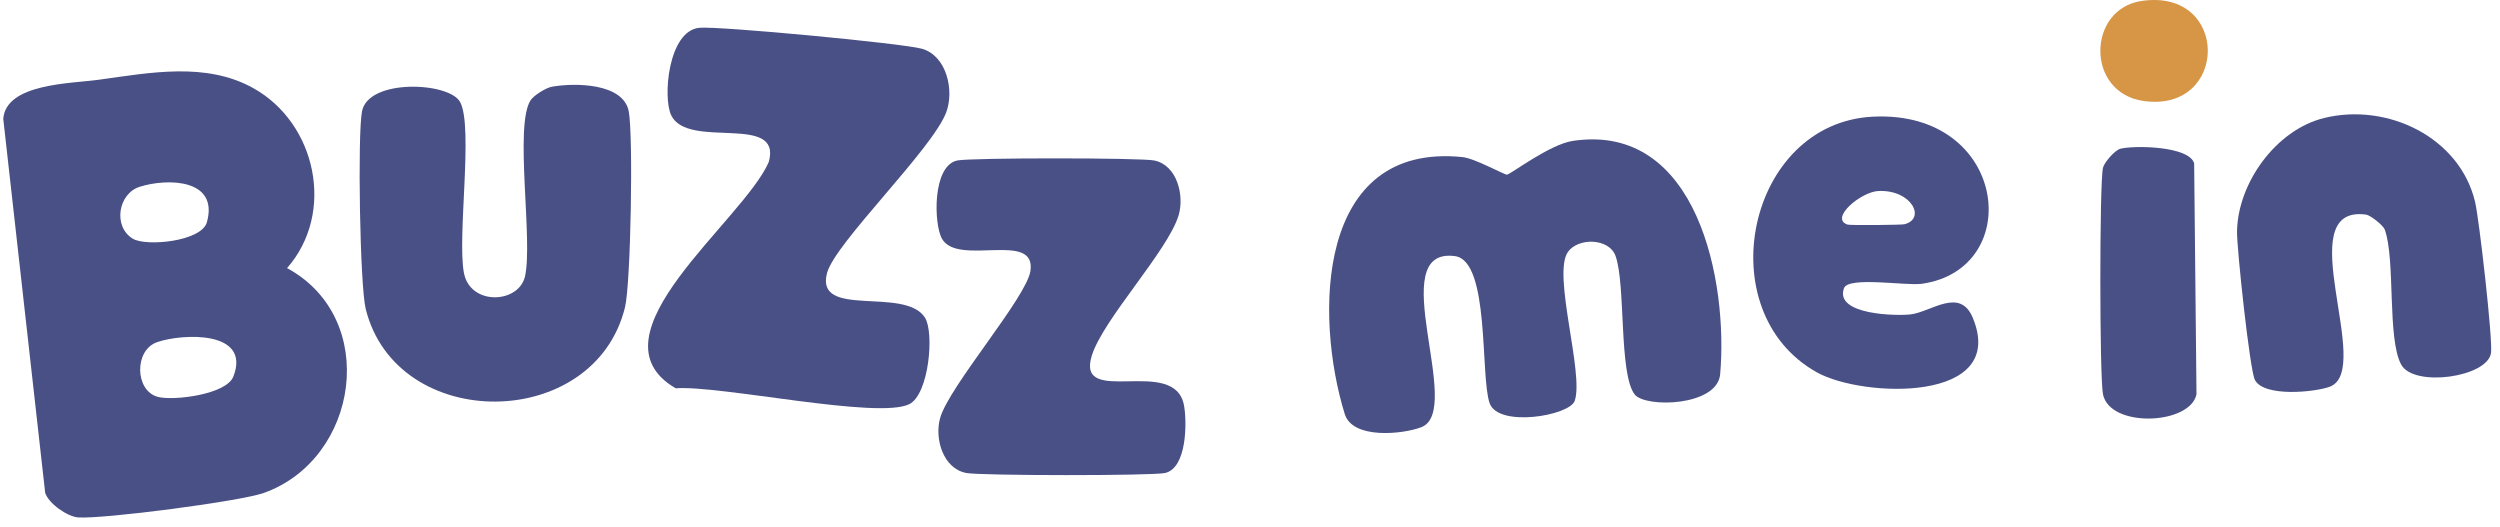
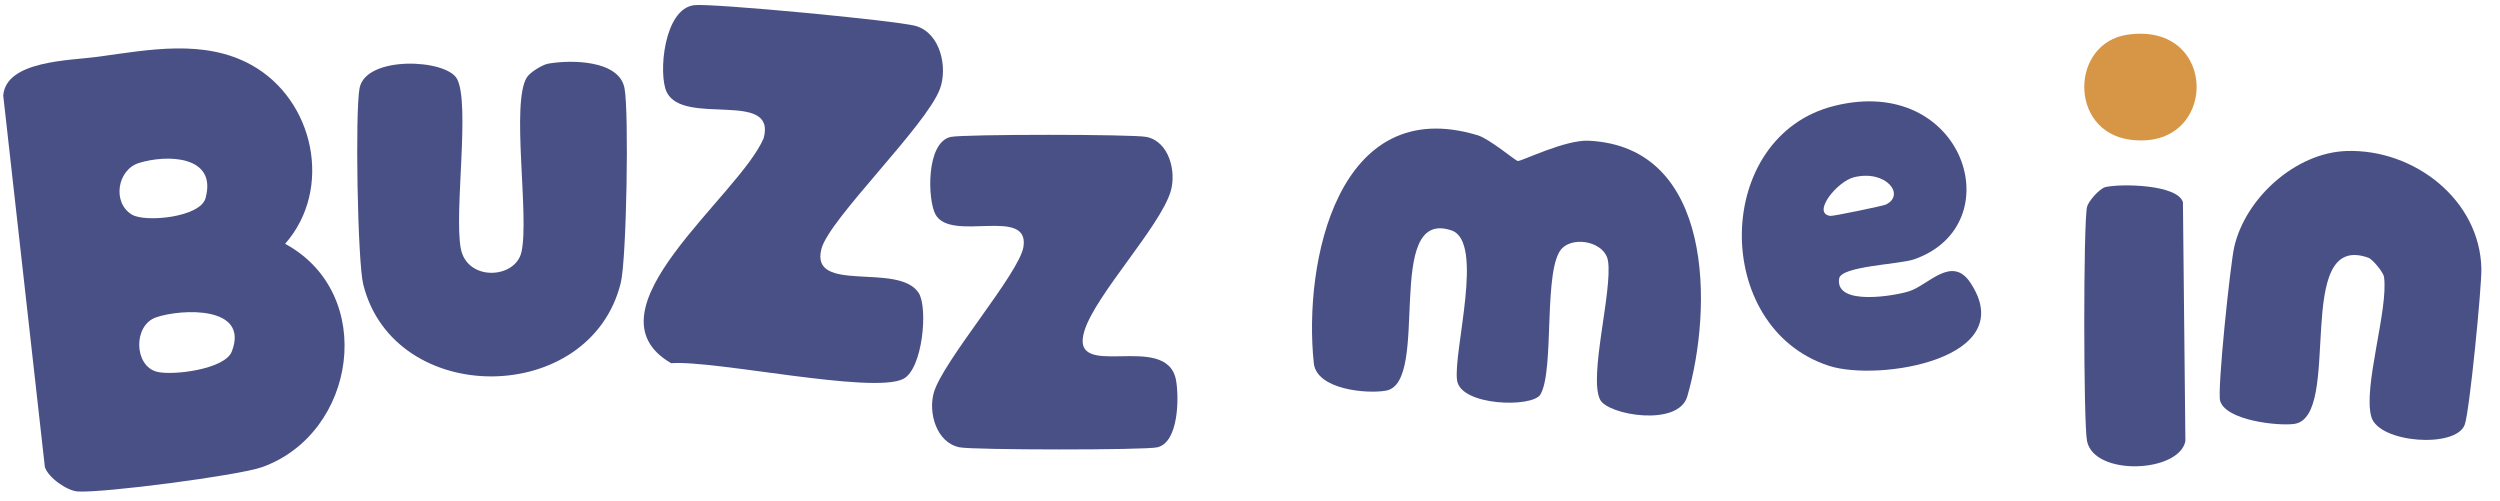
- <svg xmlns="http://www.w3.org/2000/svg" width="442" height="93" viewBox="0 0 442 93" fill="none">
-   <path d="M17.427 14.104C26.552 12.848 36.376 10.922 44.757 15.568C55.944 21.769 59.334 37.645 50.751 47.399C67.171 56.295 63.472 81.149 46.637 87.154C42.465 88.642 18.25 91.794 13.811 91.48C11.93 91.347 8.585 89.037 7.986 87.121L0.575 21.006C1.073 14.752 12.478 14.786 17.427 14.104ZM24.721 33.014C20.865 34.219 19.942 40.083 23.488 42.208C25.845 43.62 35.629 42.711 36.582 39.285C38.709 31.636 29.681 31.465 24.721 33.014ZM27.8 60.482C23.674 61.888 23.836 69.106 27.916 70.171C30.666 70.889 40.013 69.774 41.258 66.574C44.44 58.393 32.312 58.946 27.8 60.482Z" fill="#495085" />
-   <path d="M123.626 4.914C126.954 4.575 159.761 7.675 163.022 8.626C167.432 9.912 168.716 16.056 167.302 19.839C164.848 26.404 147.63 42.952 146.222 48.269C144.063 56.427 159.917 50.603 163.515 56.128C165.222 58.749 164.245 69.689 160.784 71.444C155.318 74.217 127.302 68.076 119.461 68.65C103.478 59.37 131.472 39.012 135.93 28.61C138.301 19.914 121.647 26.534 118.672 20.388C117.142 17.228 118.143 5.472 123.626 4.914Z" fill="#495085" />
-   <path d="M169.24 28.372C171.57 27.872 201.656 27.88 204.069 28.372C208.137 29.203 209.417 34.594 208.382 38.057C206.515 44.307 195.077 56.397 193.045 62.826C190.076 72.216 207.748 62.712 209.341 71.717C209.873 74.729 209.839 82.754 205.986 83.625C203.721 84.137 173.381 84.113 170.838 83.625C166.68 82.827 165.216 77.492 166.205 73.94C167.771 68.313 181.489 52.608 182.181 47.901C183.239 40.702 169.313 47.201 166.524 42.185C165.1 39.624 164.795 29.325 169.24 28.372Z" fill="#495085" />
-   <path d="M97.569 15.333C101.5 14.627 110.165 14.624 111.157 19.664C111.984 23.861 111.525 50.137 110.503 54.318C105.106 76.385 70.154 76.628 64.661 54.639C63.64 50.548 63.189 23.802 64.007 19.664C65.157 13.839 79.476 14.491 81.361 18.06C83.708 22.505 80.817 41.809 82.016 48.221C83.119 54.125 91.74 53.673 92.821 48.863C94.261 42.457 90.902 22.216 93.803 17.739C94.385 16.843 96.549 15.516 97.569 15.333Z" fill="#495085" />
-   <path d="M378.657 0.163C394.27 -2.097 394.065 19.904 379.061 17.867C368.688 16.458 368.981 1.564 378.657 0.163Z" fill="#D69645" />
-   <path d="M278.101 24.904C300.23 21.627 305.546 49.966 304.125 66.165C303.626 71.852 290.901 72.151 289.016 69.742C286.185 66.125 287.454 50.237 285.62 45.229C284.465 42.075 279.011 41.989 277.207 44.543C274.417 48.493 280.087 66.02 278.412 70.868C277.505 73.494 264.883 75.648 263.365 71.28C261.67 66.404 263.448 46.097 257.23 45.281C244.442 43.603 258.973 72.549 251.305 75.521C248.044 76.785 239.151 77.715 237.755 73.209C232.415 55.962 232.634 25.151 258.548 27.769C260.753 27.992 266.002 30.917 266.424 30.881C267.085 30.825 273.951 25.519 278.101 24.904Z" fill="#495085" />
-   <path d="M331.133 20.627C354.971 19.449 358.16 47.576 339.773 50.175C336.997 50.568 326.79 48.82 326.018 50.95C324.295 55.704 335.383 55.879 337.833 55.579C341.431 55.139 346.518 50.716 348.786 56.183C355.043 71.266 329.368 70.351 321.261 65.852C301.944 55.13 308.868 21.727 331.133 20.627ZM332.099 33.769C329.008 33.91 323.405 38.617 326.648 39.708C327.125 39.868 336.196 39.77 336.685 39.65C340.565 38.699 338.008 33.501 332.099 33.769Z" fill="#495085" />
-   <path d="M410.89 20.866C422.086 18.106 434.892 24.272 437.599 35.711C438.315 38.738 440.748 60.051 440.412 62.399C439.795 66.708 426.767 68.54 424.537 64.469C422.019 59.872 423.555 45.845 421.616 40.57C421.352 39.85 419.091 38.044 418.322 37.941C404.558 36.095 419.883 65.462 411.875 68.383C409.274 69.332 400.352 70.258 398.674 67.195C397.767 65.538 395.462 43.882 395.505 40.941C395.63 32.402 402.349 22.972 410.89 20.866Z" fill="#495085" />
-   <path d="M374.907 26.29C377.418 25.678 387.001 25.817 387.927 28.867L388.34 69.705C387.241 75.126 373.032 75.73 371.807 69.705C371.197 66.707 371.173 32.428 371.807 29.66C372.015 28.749 373.884 26.54 374.907 26.29Z" fill="#495085" />
+ <svg xmlns="http://www.w3.org/2000/svg" width="445" height="89" viewBox="0 0 445 89" fill="none">
+   <path d="M17.427 10.104C26.552 8.848 36.376 6.923 44.757 11.568C55.944 17.769 59.334 33.645 50.751 43.399C67.171 52.295 63.472 77.149 46.637 83.154C42.465 84.642 18.25 87.794 13.811 87.48C11.93 87.347 8.585 85.037 7.986 83.121L0.575 17.006C1.073 10.752 12.478 10.786 17.427 10.104ZM24.721 29.014C20.865 30.219 19.942 36.083 23.488 38.208C25.845 39.62 35.629 38.711 36.582 35.285C38.709 27.636 29.681 27.465 24.721 29.014ZM27.8 56.482C23.674 57.888 23.836 65.106 27.916 66.171C30.666 66.889 40.013 65.774 41.258 62.574C44.44 54.393 32.312 54.946 27.8 56.482Z" fill="#495085" />
+   <path d="M123.626 0.914C126.954 0.575 159.761 3.675 163.022 4.626C167.432 5.912 168.716 12.056 167.302 15.839C164.848 22.404 147.63 38.952 146.222 44.269C144.063 52.427 159.917 46.603 163.515 52.128C165.222 54.749 164.245 65.689 160.784 67.444C155.318 70.217 127.302 64.076 119.461 64.65C103.478 55.37 131.472 35.012 135.93 24.61C138.301 15.914 121.647 22.534 118.672 16.388C117.142 13.228 118.143 1.472 123.626 0.914Z" fill="#495085" />
+   <path d="M169.24 24.372C171.57 23.872 201.656 23.88 204.069 24.372C208.137 25.203 209.417 30.594 208.382 34.057C206.515 40.307 195.077 52.397 193.045 58.826C190.076 68.216 207.748 58.712 209.341 67.717C209.873 70.729 209.839 78.754 205.986 79.625C203.721 80.137 173.381 80.113 170.838 79.625C166.68 78.827 165.216 73.492 166.205 69.94C167.771 64.313 181.489 48.608 182.181 43.901C183.239 36.702 169.313 43.201 166.524 38.185C165.1 35.624 164.795 25.325 169.24 24.372Z" fill="#495085" />
+   <path d="M97.569 11.333C101.5 10.627 110.165 10.624 111.157 15.664C111.984 19.861 111.525 46.137 110.503 50.318C105.106 72.385 70.154 72.628 64.661 50.639C63.64 46.548 63.189 19.802 64.007 15.664C65.157 9.839 79.476 10.491 81.361 14.06C83.708 18.505 80.817 37.809 82.016 44.221C83.119 50.125 91.74 49.673 92.821 44.863C94.261 38.457 90.902 18.216 93.803 13.739C94.385 12.843 96.549 11.516 97.569 11.333Z" fill="#495085" />
+   <path d="M378.702 6.172C395.136 3.787 394.921 27.009 379.128 24.859C368.208 23.373 368.516 7.65 378.702 6.172Z" fill="#D69645" />
+   <path d="M282.774 25.047C305.119 26.106 304.862 54.938 300.338 70.557C298.75 76.041 286.207 73.877 284.823 71.149C282.744 67.053 287.058 51.71 286.225 46.442C285.701 43.124 280.367 41.986 278.104 44.143C274.603 47.48 276.781 65.772 274.202 70.206C272.804 72.607 260.004 72.283 259.358 67.704C258.637 62.592 264.303 43.011 258.36 41.01C246.136 36.893 254.804 68.1 246.706 69.536C243.262 70.147 234.357 69.341 233.858 64.65C231.95 46.697 238.115 16.508 263.036 24.082C265.156 24.726 269.741 28.611 270.162 28.657C270.822 28.729 278.583 24.849 282.774 25.047Z" fill="#495085" />
+   <path d="M326.508 18.845C349.665 13.069 358.245 40.045 340.71 46.159C338.063 47.082 327.711 47.345 327.367 49.585C326.598 54.582 337.51 52.605 339.855 51.836C343.299 50.707 347.433 45.382 350.717 50.306C359.779 63.89 334.413 67.969 325.588 65.126C304.559 58.352 304.878 24.24 326.508 18.845ZM330.003 31.551C326.998 32.288 322.413 37.992 325.806 38.433C326.305 38.498 335.185 36.644 335.641 36.432C339.264 34.746 335.747 30.143 330.003 31.551Z" fill="#495085" />
+   <path d="M417.737 26.876C429.736 26.51 441.426 35.582 441.684 47.817C441.752 51.054 439.576 73.28 438.721 75.597C437.153 79.849 423.491 78.869 422.111 74.239C420.551 69.01 425.176 55.066 424.354 49.274C424.242 48.483 422.335 46.151 421.575 45.879C407.967 40.995 417.156 74.234 408.367 75.459C405.512 75.857 396.228 74.852 395.189 71.368C394.627 69.483 397.009 46.935 397.694 43.951C399.686 35.287 408.583 27.155 417.737 26.876Z" fill="#495085" />
+   <path d="M374.776 33.302C377.435 32.665 387.582 32.809 388.562 35.987L389 78.526C387.836 84.173 372.792 84.802 371.494 78.526C370.848 75.403 370.823 39.696 371.494 36.813C371.715 35.863 373.694 33.562 374.776 33.302Z" fill="#495085" />
</svg>
